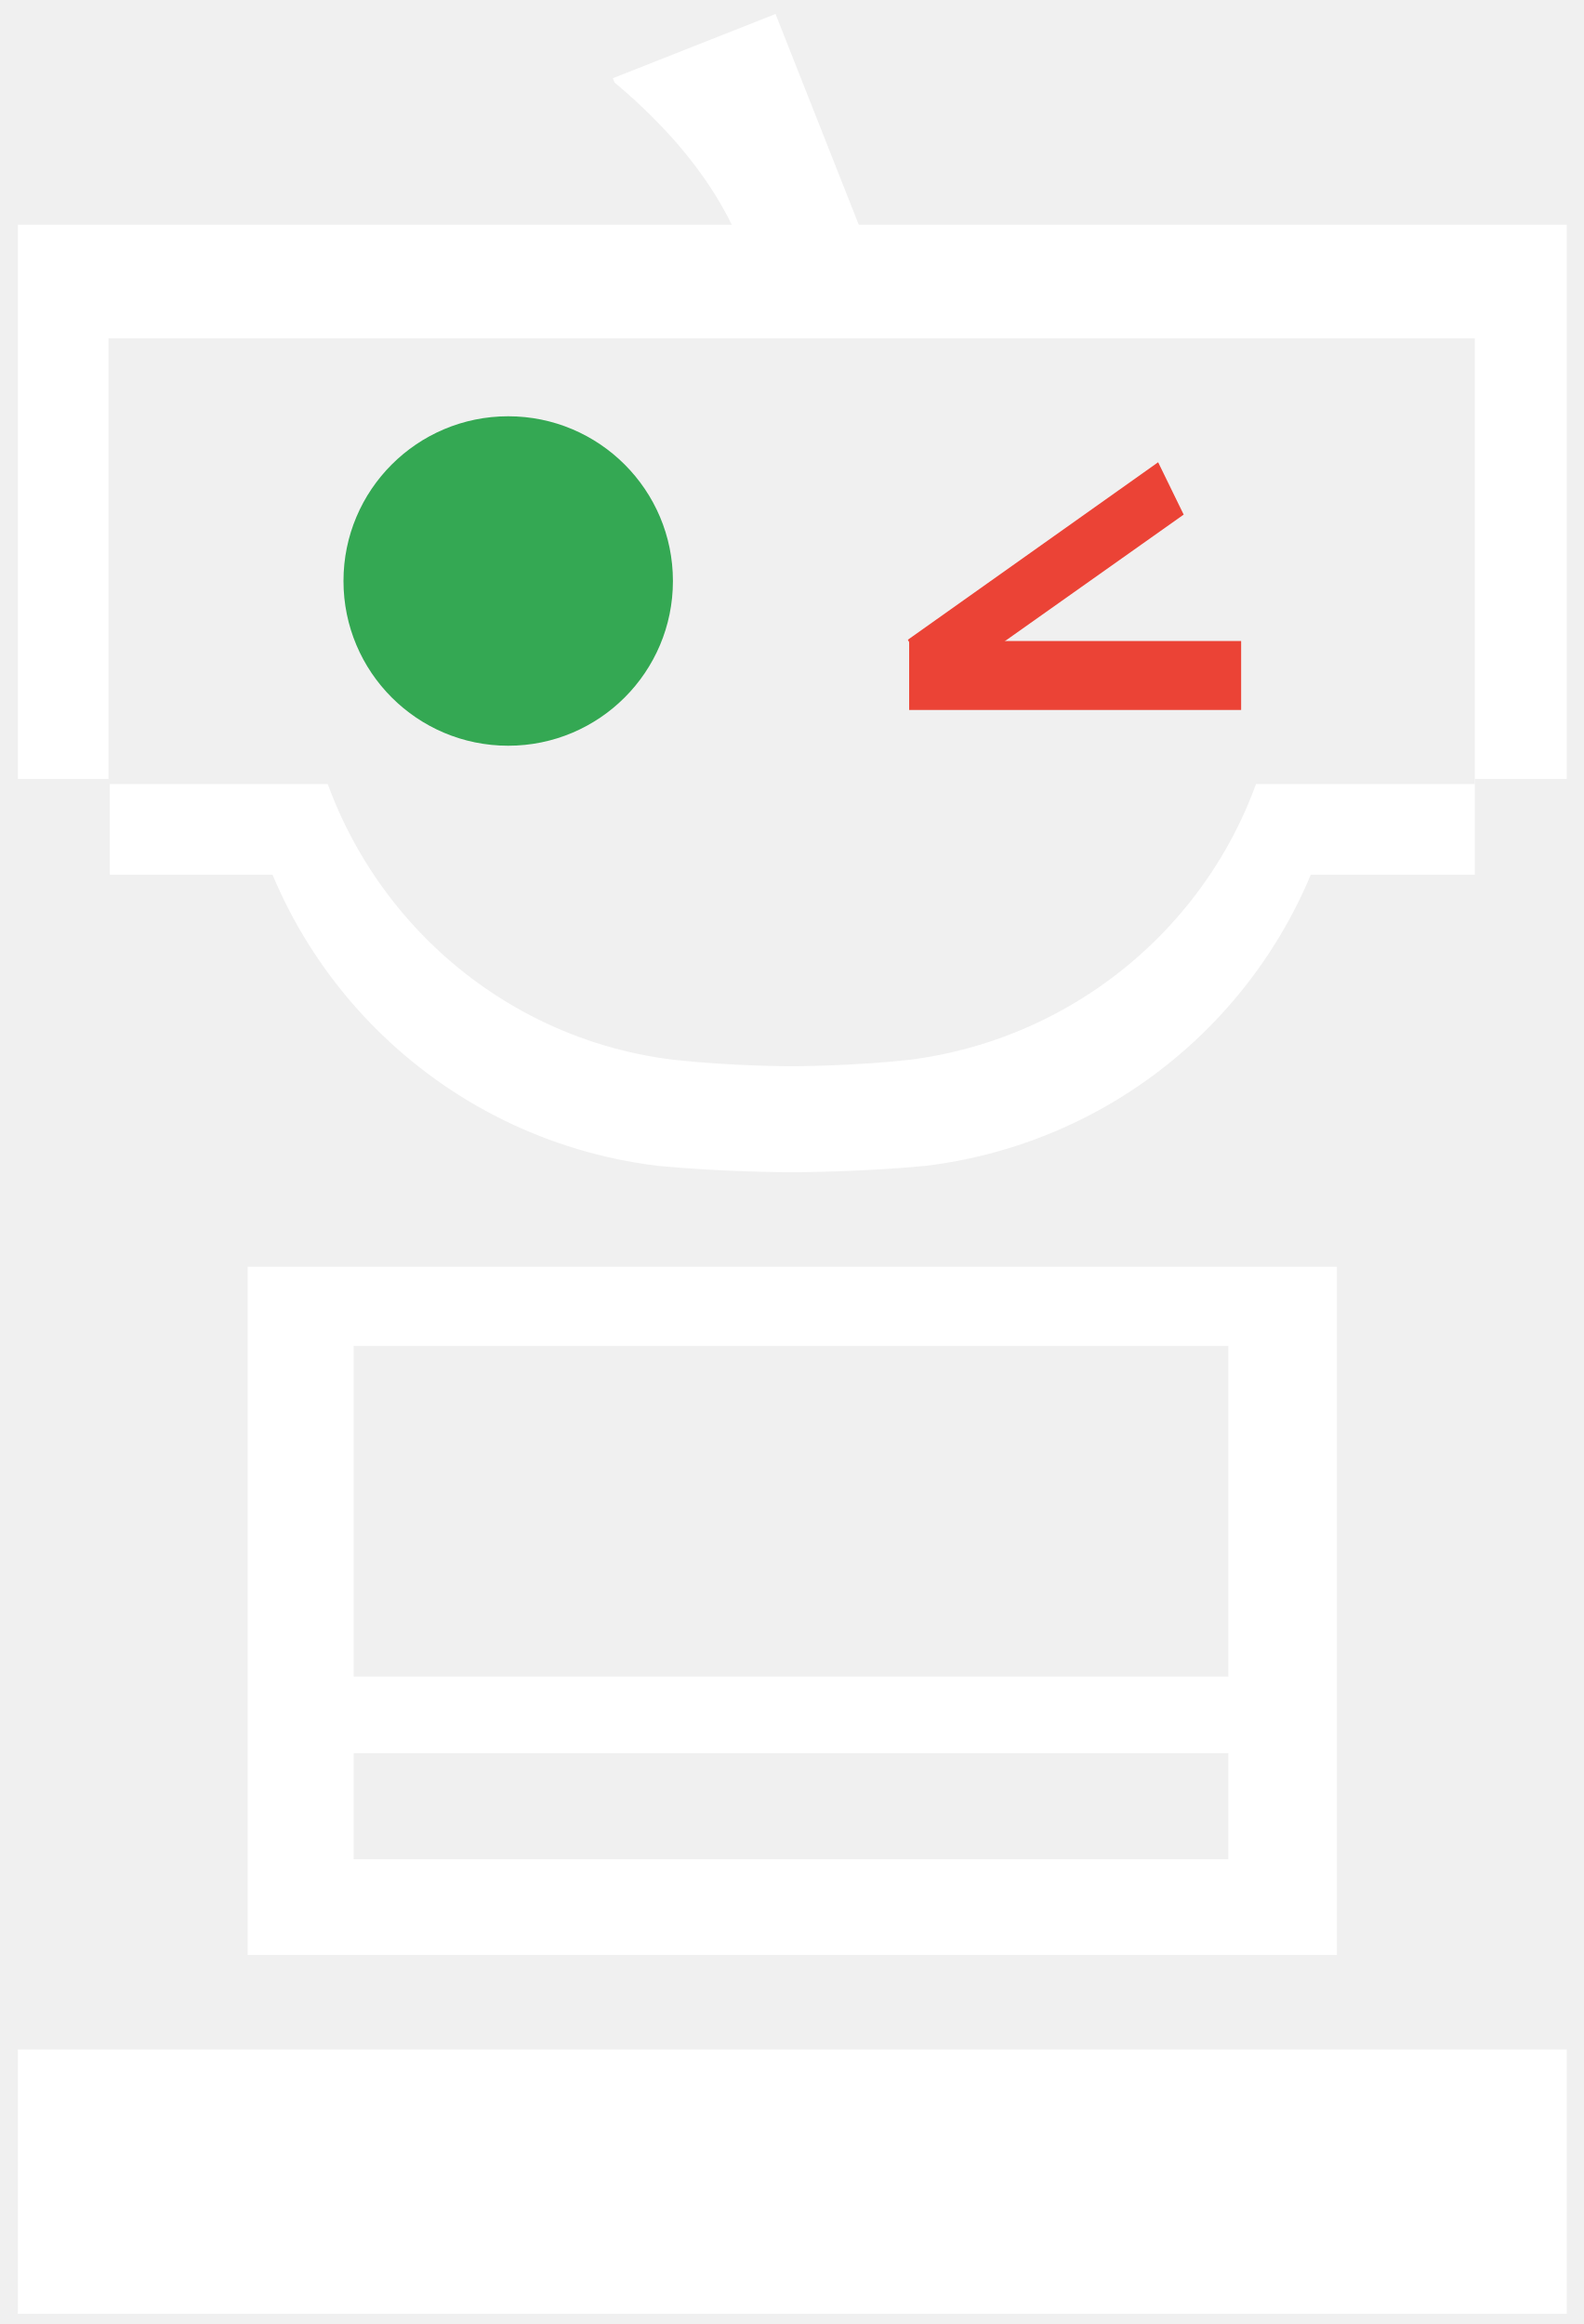
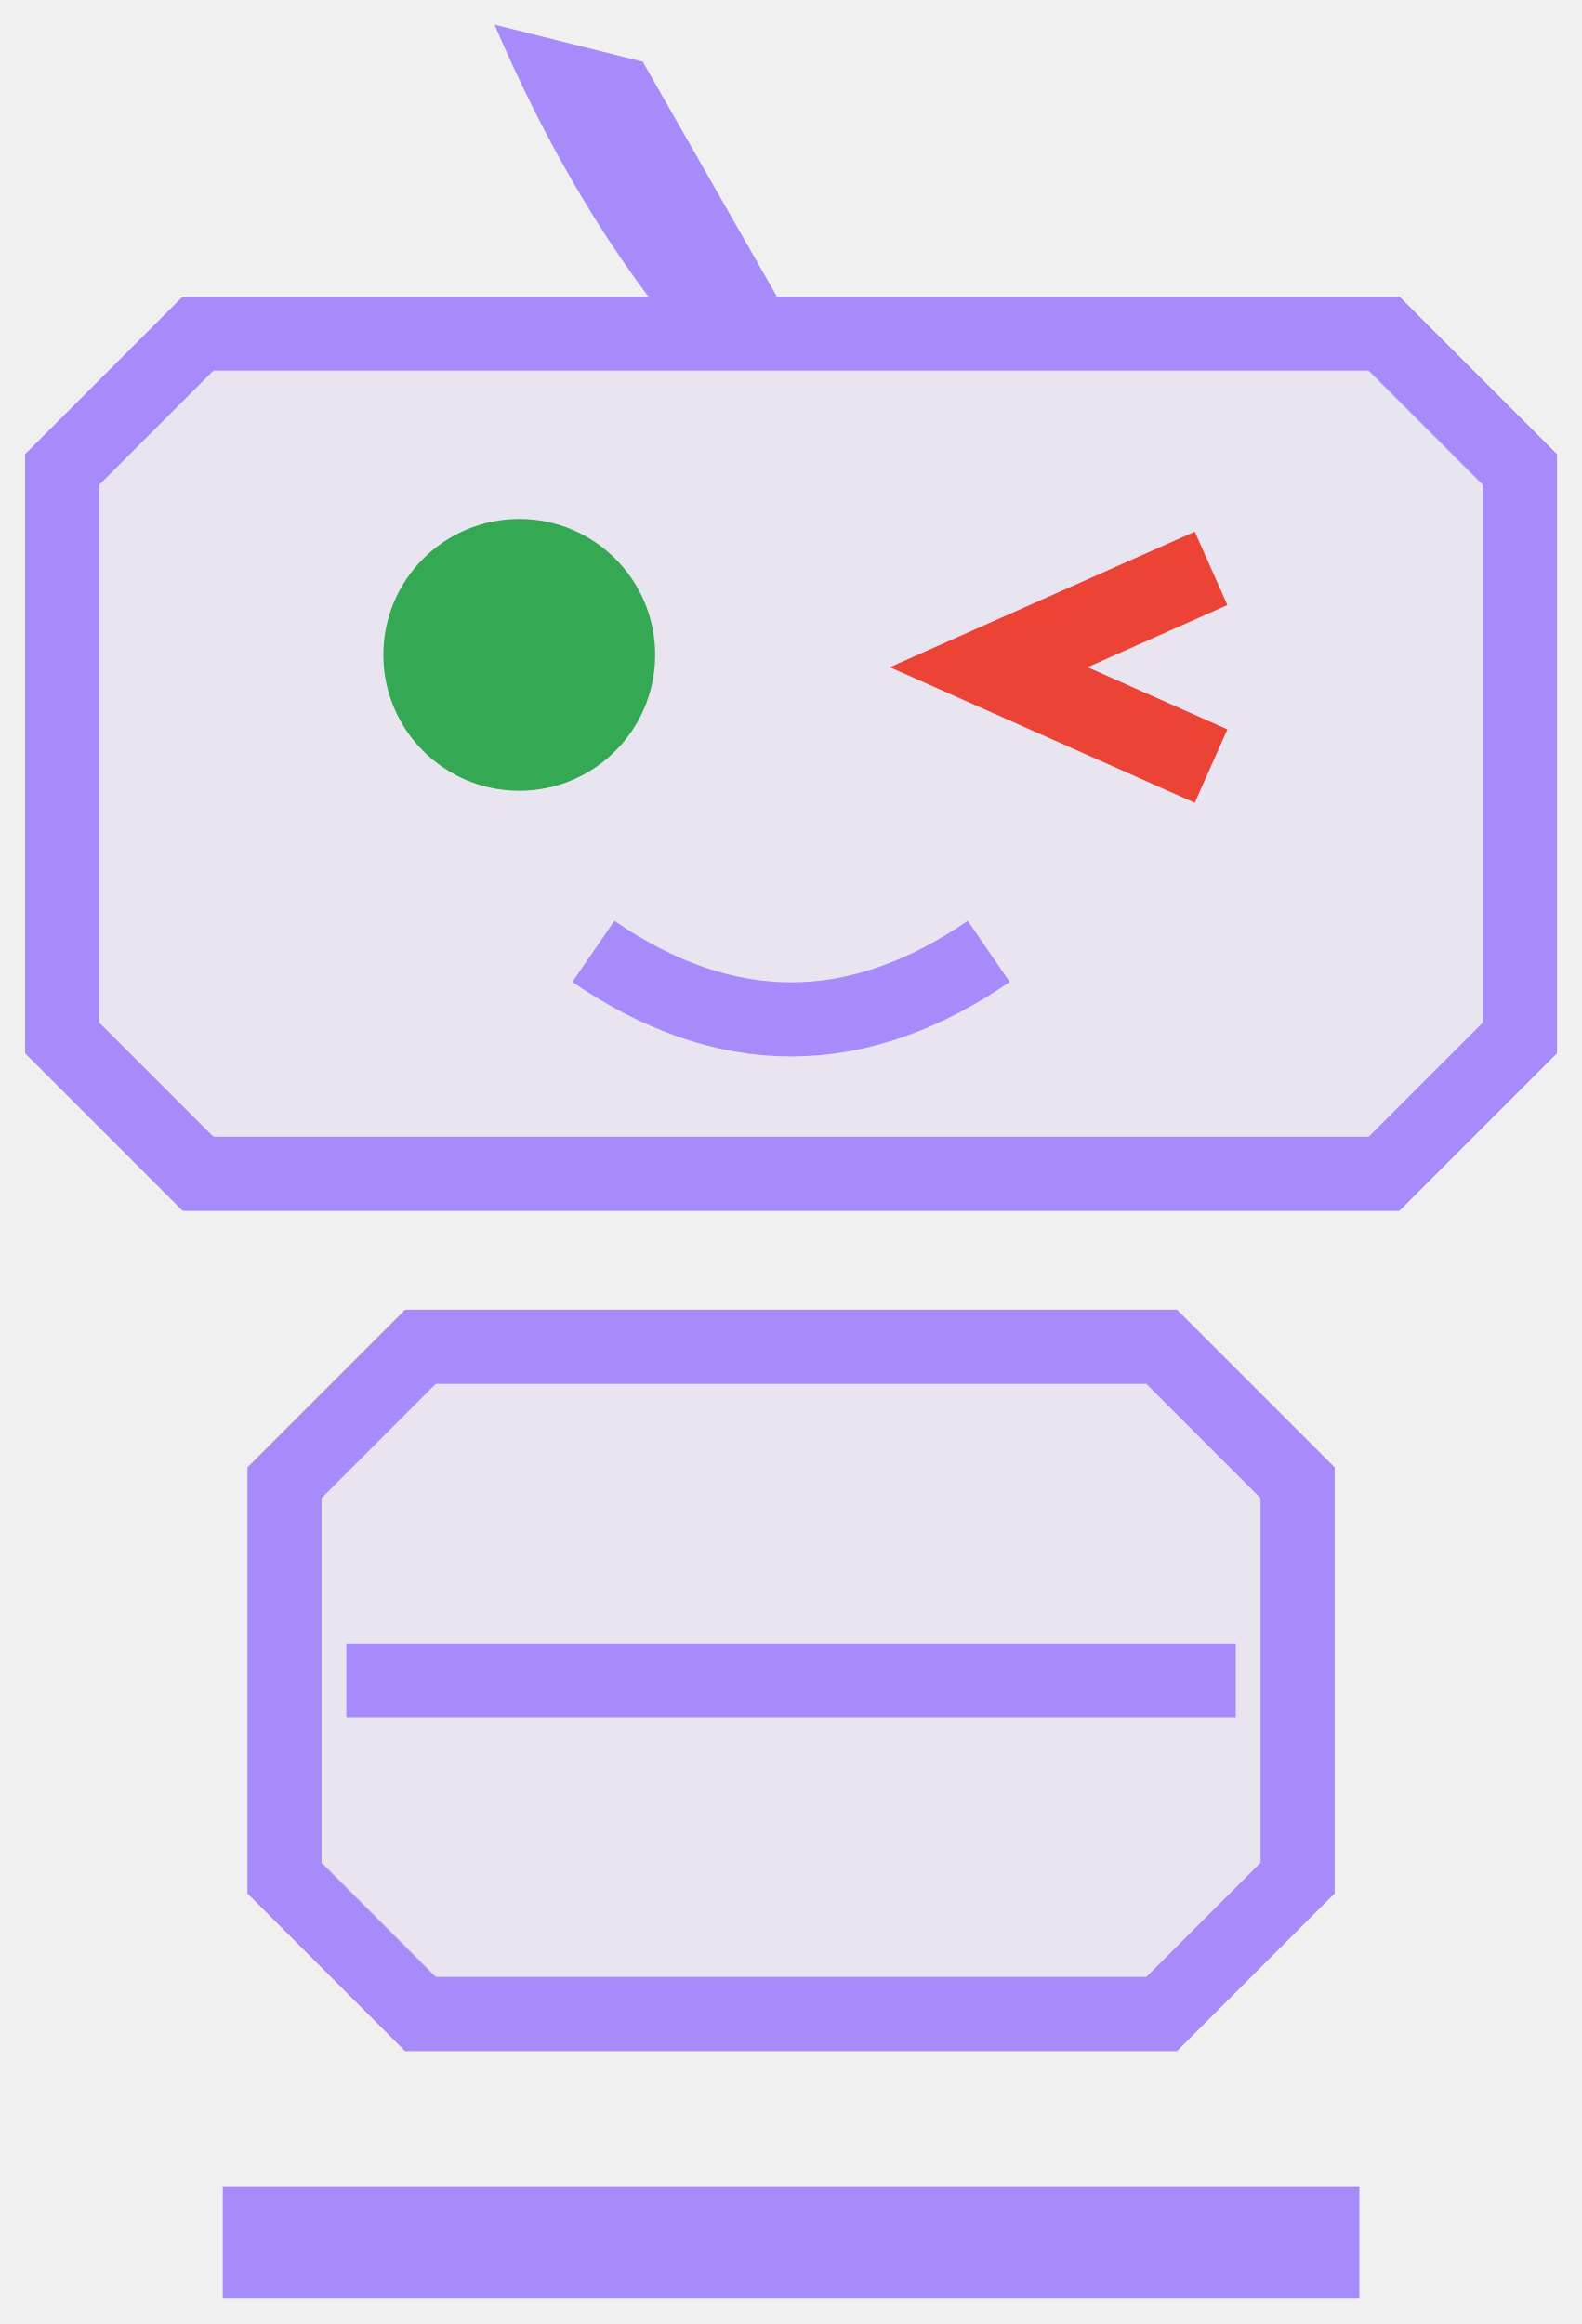
- <svg xmlns="http://www.w3.org/2000/svg" xmlns:xlink="http://www.w3.org/1999/xlink" viewBox="38 7 124 182" xml:space="preserve" role="img" aria-labelledby="title desc">
+ <svg xmlns="http://www.w3.org/2000/svg" viewBox="35.97 9 128.05 188.09" role="img" aria-label="DeCLaRe robot icon">
  <style type="text/css">
-   /*
-     DeCLaRe identity constants:
-     main stroke: 10px; chamfer: 12px.
-     wordmark purple: #7C3AED.
-     green eye: #34A853; red angular eye: #EB4336.
-   */
-   /* The robot is a single themeable silhouette (currentColor) with the
-      interior detail carved out as true transparency via #robot-knockout,
-      so it composites cleanly on any background in both themes. */
-   .module { fill: none; stroke: #7C3AED; stroke-width: 10; stroke-linecap: square; stroke-linejoin: bevel; }
-   .a-terminal { fill: #7C3AED; }
-   .clean-terminal { stroke-linecap: butt; }
-   /* Construction thread: a single faded light-purple line on the wordmark's
-      shared axis (y74), masked to the glyph ink (#wordmark-ink) so it only shows
-      *inside* the letters as a subtle internal assembly seam. */
-   .thread { fill: none; stroke: #A78BFA; stroke-width: 5; stroke-linecap: butt; }
-   /* Recolour the cloned glyph strokes to white inside the mask only, so the
-      mask's luminance is solid where the letters are drawn. */
-   #wordmark-ink .module { stroke: #fff; }
-   .theme { fill: #9272DB; font-family: Arial, Helvetica, sans-serif; font-size: 25px; font-weight: 500; letter-spacing: .2px; }
- 
+   .module { fill:none; stroke:#A78BFA; stroke-width:6;
+             stroke-linejoin:miter; stroke-miterlimit:8; stroke-linecap:square; }
+   .r-panel { fill:#A78BFA; fill-opacity:.10; stroke:#A78BFA; stroke-width:6;
+             stroke-linejoin:miter; stroke-linecap:butt; }
+   .r-line  { fill:none; stroke:#A78BFA; stroke-width:6; stroke-linecap:butt; stroke-linejoin:miter; }
+   .r-node  { fill:#A78BFA; }
</style>
-   <defs>
-     <clipPath id="robot-antenna-clip">
-       <rect x="71.5" y="8.7" width="21.5" height="24.2" />
-     </clipPath>
-     <mask id="robot-knockout" maskUnits="userSpaceOnUse" x="0" y="0" width="200" height="200">
-       <rect x="133.6" y="63.7" width="14.6" height="11.8" fill="#fff" />
-       <path fill="#fff" d="M94.7,11.2c0.2,0,5.3,0,10.5,0.5c17.2,2.1,30.7,15.6,32.8,32.8c0.5,5.2,0.5,10.3,0.5,10.5c0,0.2,0,5.3-0.5,10.5c-2.1,17.2-15.6,30.7-32.8,32.8c-5.2,0.5-10.3,0.5-10.5,0.5c-0.2,0-5.3,0-10.5-0.5c-17.2-2.1-30.7-15.6-32.8-32.8c-0.5-5.2-0.5-10.3-0.5-10.5c0-0.2,0-5.3,0.5-10.5c2.1-17.2,15.6-30.7,32.8-32.8C89.4,11.2,94.5,11.2,94.7,11.2z" />
-       <path fill="#000" d="M94.7,13.3c0.2,0,4.6,0,9.2,0.5c15.1,1.8,27,13.8,28.9,28.9c0.5,4.6,0.5,9.1,0.5,9.2s0,4.6-0.5,9.2c-1.8,15.1-13.8,27-28.9,28.9c-4.6,0.5-9.1,0.5-9.2,0.5c-0.2,0-4.6,0-9.2-0.5c-15.1-1.8-27-13.8-28.9-28.9c-0.5-4.6-0.5-9.1-0.5-9.2s0-4.6,0.5-9.2c1.8-15.1,13.8-27,28.9-28.9C90.1,13.3,94.6,13.3,94.7,13.3z" />
-       <rect x="43.7" y="1" width="102" height="66.2" fill="#000" />
-       <rect x="41.3" y="63.7" width="14.6" height="11.8" fill="#fff" />
-       <rect x="34.1" y="167.5" width="121.3" height="20.7" fill="#fff" />
-       <rect x="52.1" y="106.2" width="85.3" height="53.9" fill="#fff" />
-       <rect x="60.4" y="112.4" width="68.5" height="25.9" fill="#000" />
-       <rect x="60.4" y="144.3" width="68.5" height="8.3" fill="#000" />
-       <rect x="84" y="9.9" width="13.7" height="20.7" transform="matrix(0.9301 -0.3673 0.3673 0.9301 -1.0708 34.7719)" fill="#fff" />
-       <path clip-path="url(#robot-antenna-clip)" fill="none" stroke="#000" stroke-width="6" d="M73.9,12.4c3.4,1.8,6.5,4.4,9.3,7.5c2.9,3.3,5.3,7.2,5.8,11.7" />
-       <rect x="34.1" y="24.6" width="121.3" height="43.4" fill="#fff" />
-       <rect x="41.2" y="33.5" width="107" height="34.9" fill="#000" />
-     </mask>
-     <g id="robot-master">
-       <rect x="0" y="0" width="200" height="200" fill="currentColor" mask="url(#robot-knockout)" />
-       <circle cx="72.5" cy="52.5" r="12.9" fill="#34A853" />
-       <rect x="103.9" y="57.2" width="26" height="5.4" fill="#EB4336" />
-       <polygon points="103.8,57.1 123.4,43.2 125.4,47.3 105.9,61.1" fill="#EB4336" />
-     </g>
-     <path id="lower-bowl" d="M0 36H48V12L36 0H12L0 12V60L8 72H40L48 60" />
-     <g id="lower-e">
-       <use xlink:href="#lower-bowl" class="module" />
-     </g>
-     <g id="wordmark-master">
-       <g id="wordmark-shapes">
-         <g id="letter-D">
-           <path class="module" d="M0 110V0H36L48 12V98L36 110H0" />
-         </g>
-         <use id="letter-e-1" xlink:href="#lower-e" transform="translate(71 38)" />
-         <g id="letter-C" transform="translate(1.5 0)">
-           <path class="module clean-terminal" d="M196 12L184 0H152L140 12V98L150 110H186L196 98" />
-         </g>
-         <g id="letter-L" transform="translate(-0.7 0)">
-           <path class="module" d="M218 0V110H258" />
-         </g>
-         <g id="letter-a" transform="translate(272 38)">
-           <path class="module" d="M48 72V0H28L16 12V24 M48 36H16L8 44V72H48" />
-         </g>
-         <g id="letter-R" transform="translate(-15 0)">
-           <path class="module" d="M358 110V0H394L406 12V50L394 62H358" />
-           <path class="module clean-terminal" d="M370 62L403 110H413" />
-         </g>
-         <use id="letter-e-2" xlink:href="#lower-e" transform="translate(413 38)" />
-       </g>
-       <path class="thread" d="M-10 74H480" mask="url(#wordmark-ink)" />
-     </g>
-     <mask id="wordmark-ink" maskUnits="userSpaceOnUse" x="-20" y="-20" width="540" height="160">
-       <use xlink:href="#wordmark-shapes" />
-     </mask>
-   </defs>
-   <g id="robot" style="color:#FFFFFF" transform="translate(5.3 0)">
-     <use xlink:href="#robot-master" />
+   <g id="robot">
+     <path class="r-node" d="M90 35L100 35L88 14L76 11Q82 25 90 35Z" />
+     <path class="r-panel" d="M52 36H148L159 47V93L148 104H52L41 93V47Z" />
+     <circle cx="78" cy="62" r="11" fill="#34A853" />
+     <path d="M134 55L116 63L134 71" fill="none" stroke="#EB4336" stroke-width="6.5" stroke-linecap="butt" stroke-linejoin="miter" />
+     <path class="r-line" d="M84 86Q100 97 116 86" />
+     <path class="r-panel" d="M70 118H130L141 129V161L130 172H70L59 161V129Z" />
+     <path class="r-line" d="M64 145H136" />
+     <rect class="r-node" x="54" y="186" width="92" height="9" />
  </g>
</svg>
